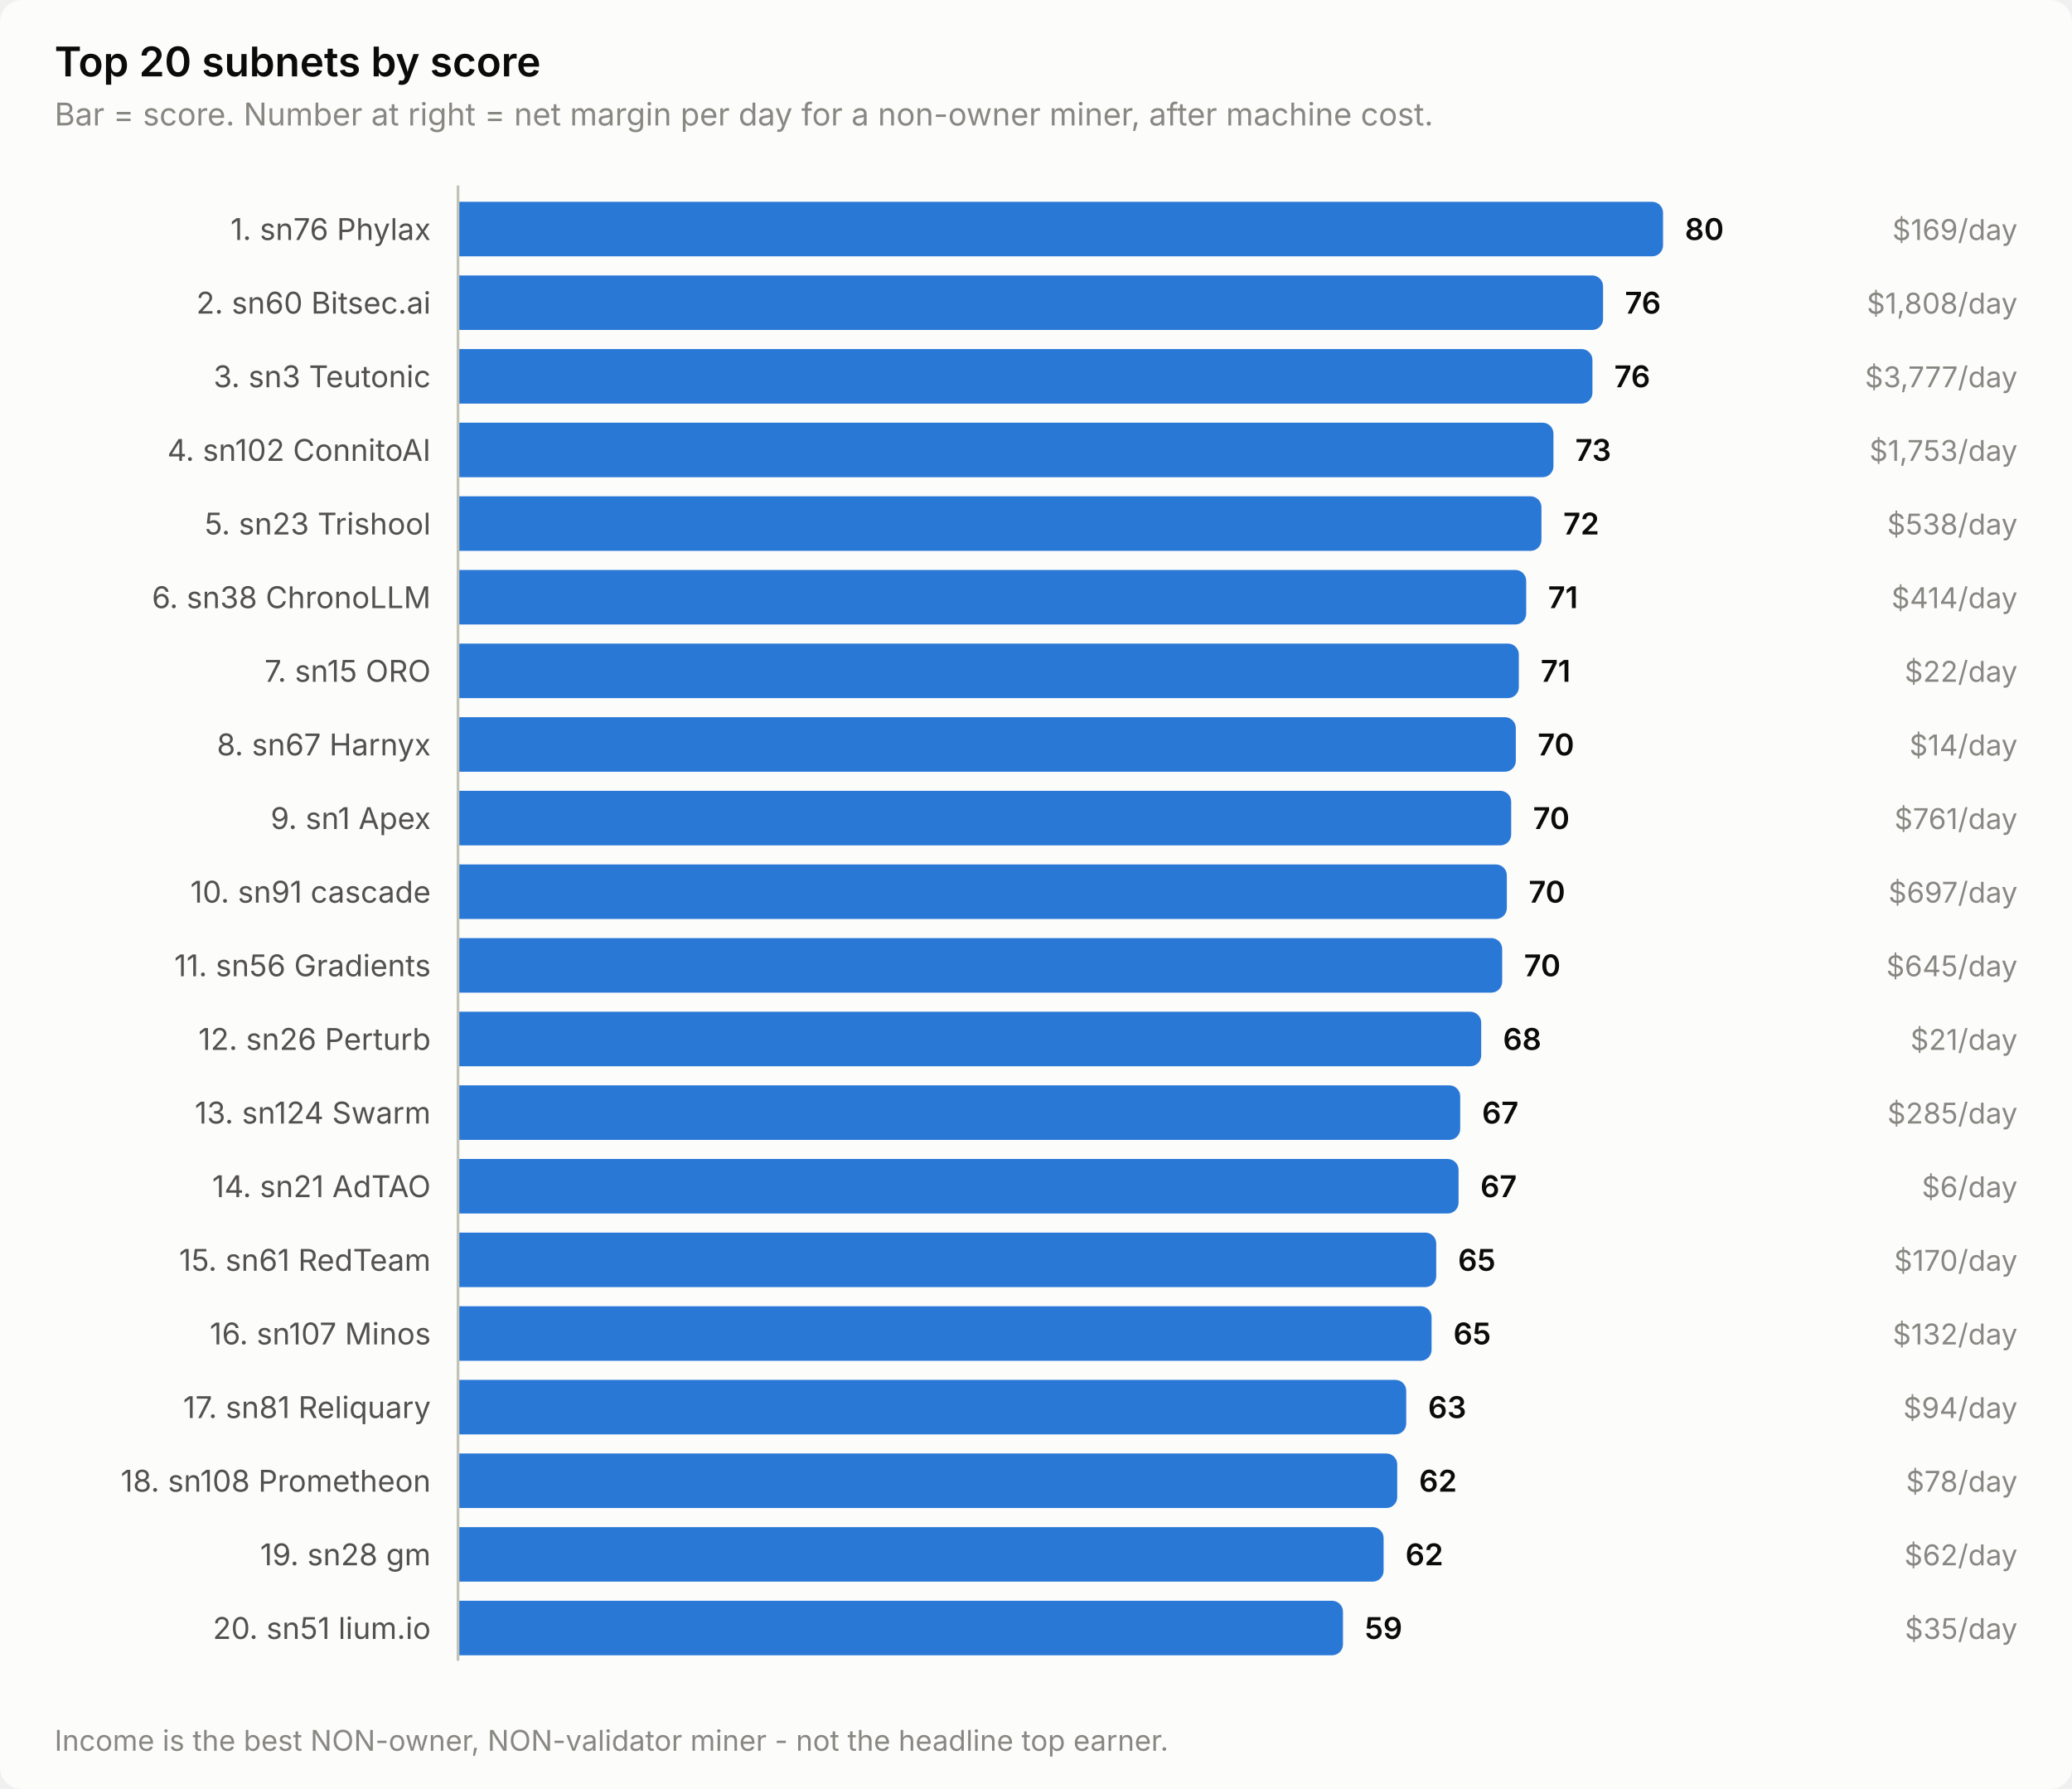
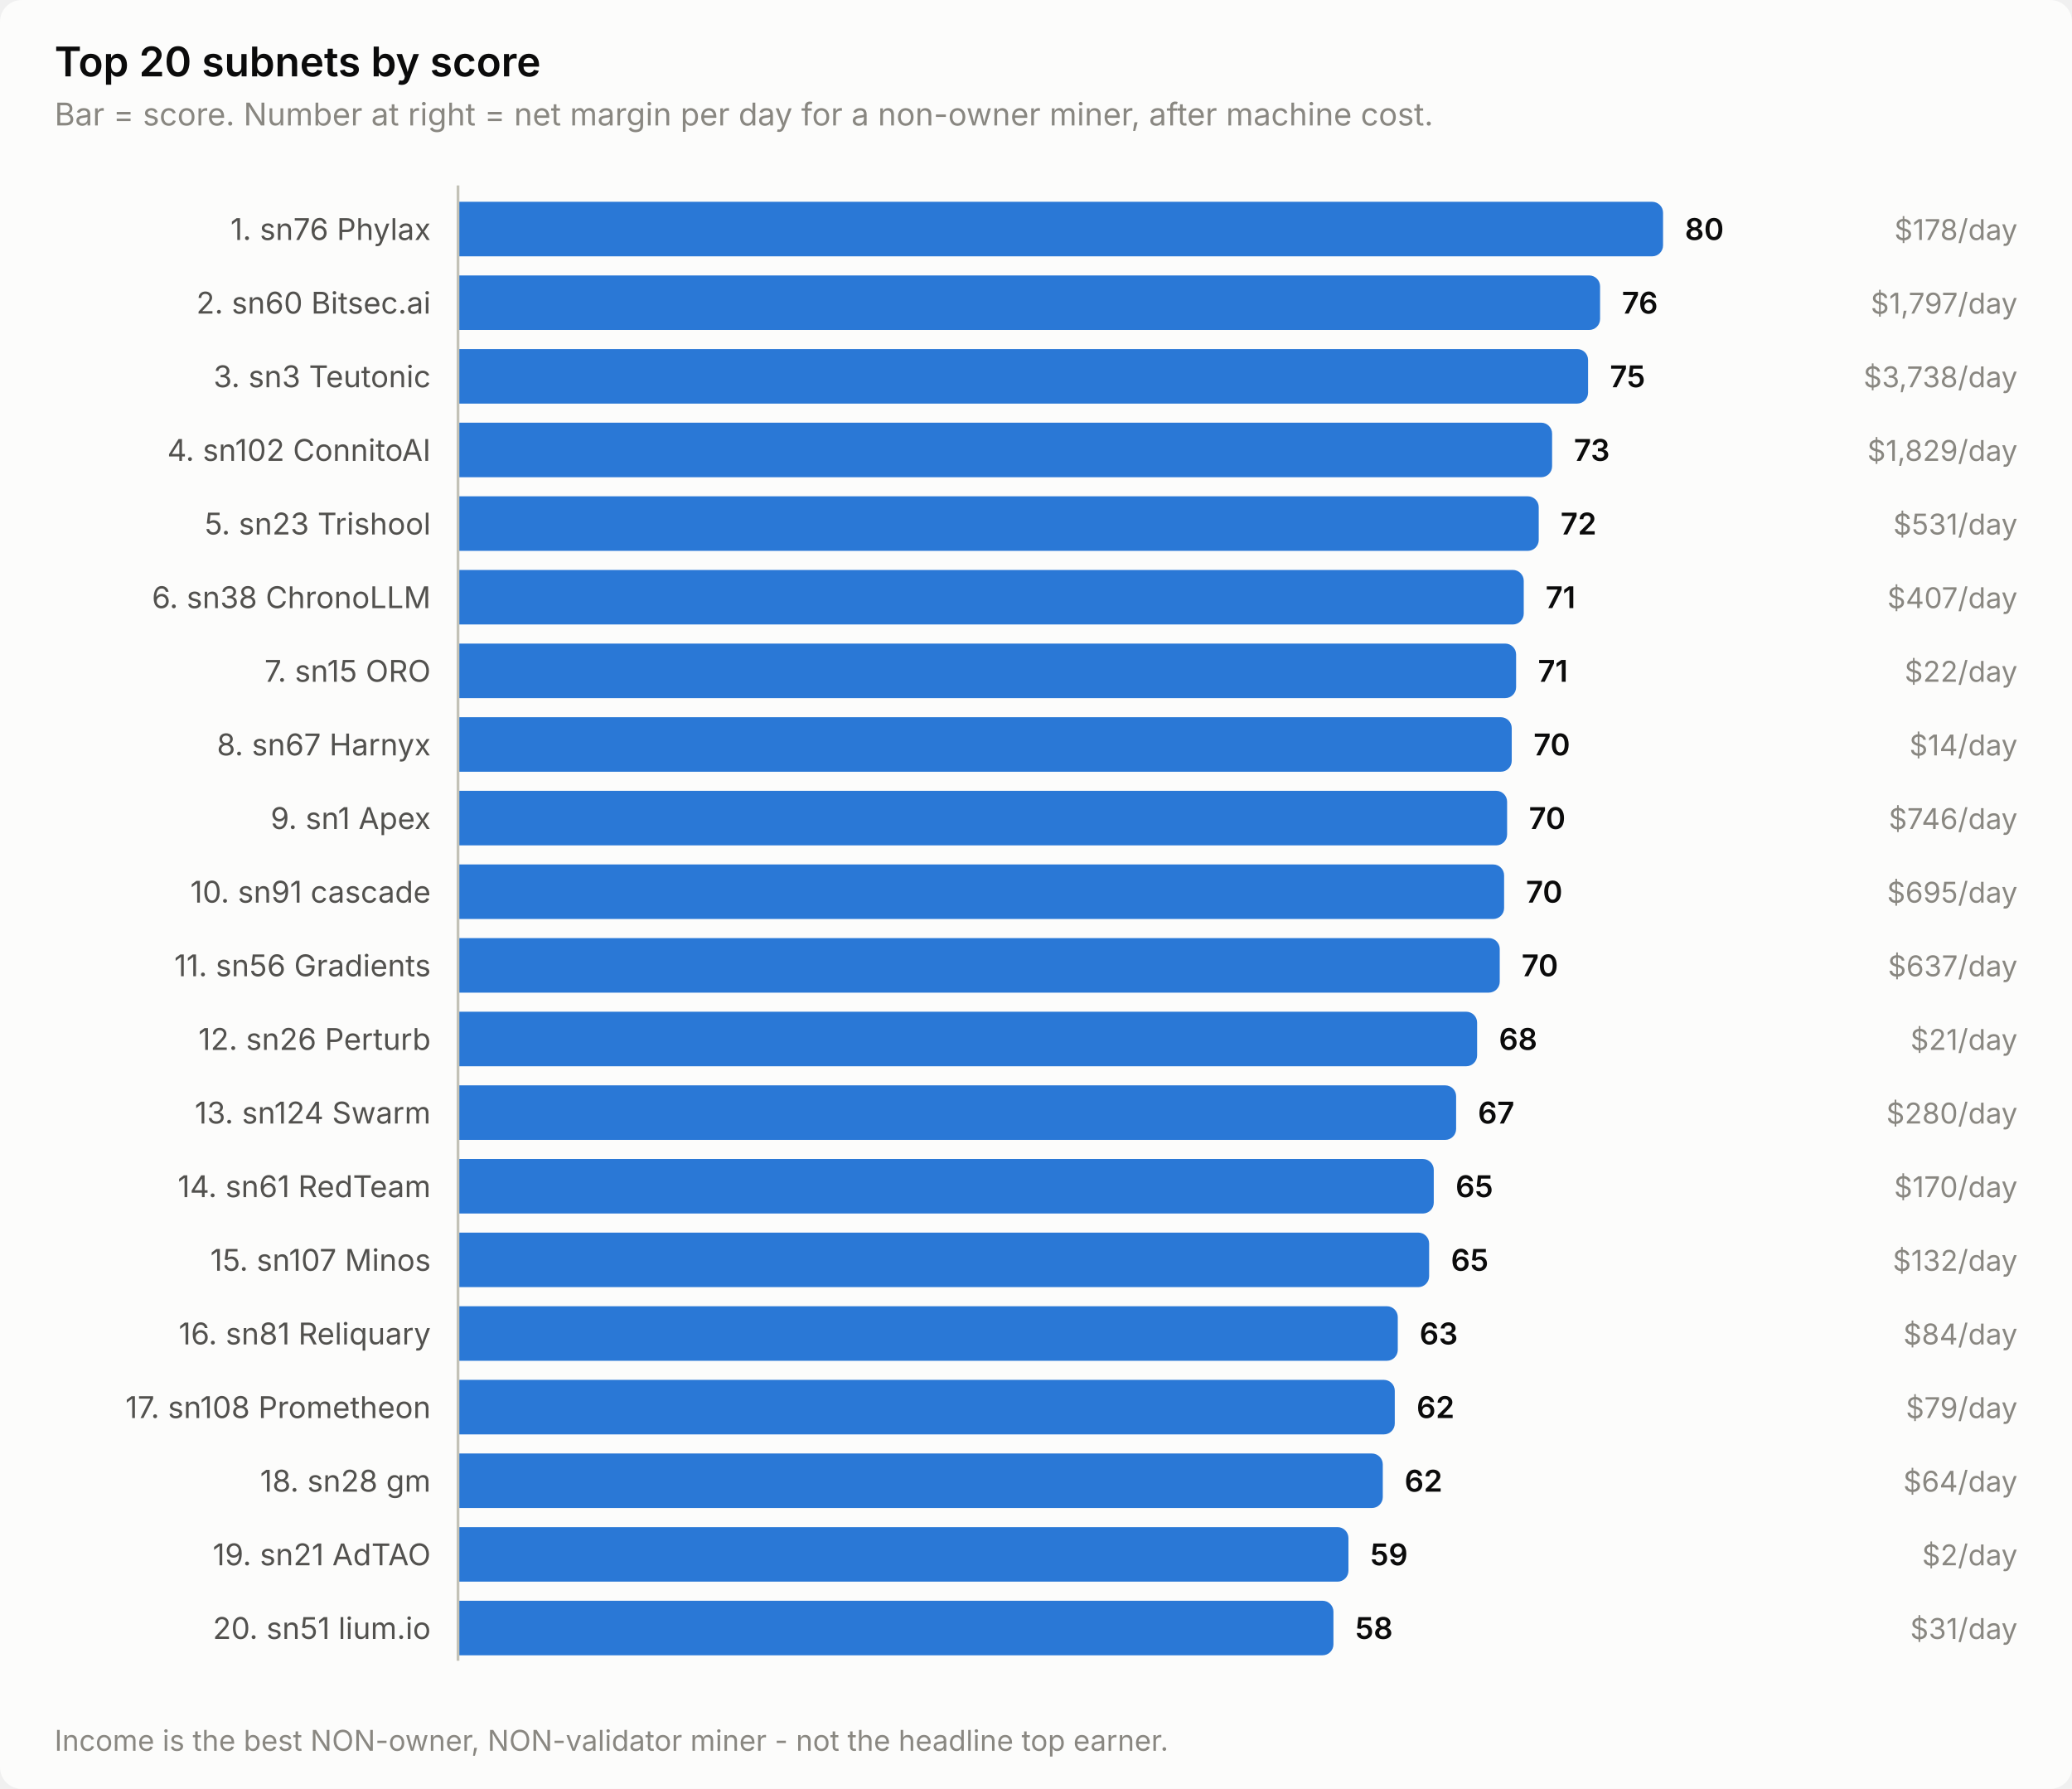
<svg xmlns="http://www.w3.org/2000/svg" width="760" height="656" viewBox="0 0 760 656" role="img" aria-label="Top 20 subnets by score">
  <style>
    text { font-family: system-ui, -apple-system, 'Segoe UI', sans-serif; }
    .t-title { font-size: 15px; font-weight: 600; }
    .t-sub { font-size: 11.5px; }
    .t-lab { font-size: 11px; }
    .t-val { font-size: 11px; font-weight: 600; font-variant-numeric: tabular-nums; }
    .t-tick { font-size: 10.5px; font-variant-numeric: tabular-nums; }

    .surface { fill: #fcfcfb; }
    .ink { fill: #0b0b0b; }
    .ink2 { fill: #52514e; }
    .muted { fill: #898781; }
    .grid { stroke: #e1e0d9; }
    .axis { stroke: #c3c2b7; }
    .accent { fill: #2a78d6; }
    .critical { fill: #d03b3b; }
    .deemph { fill: #d8d7d0; }

    @media (prefers-color-scheme: dark) {
      .surface { fill: #1a1a19; }
      .ink { fill: #ffffff; }
      .ink2 { fill: #c3c2b7; }
      .muted { fill: #898781; }
      .grid { stroke: #2c2c2a; }
      .axis { stroke: #383835; }
      .accent { fill: #3987e5; }
      .deemph { fill: #3a3a37; }
    }
</style>
  <rect class="surface" width="760" height="656" rx="8" />
  <text class="ink t-title" x="20" y="28">Top 20 subnets by score</text>
  <text class="muted t-sub" x="20" y="46">Bar = score. Number at right = net margin per day for a non-owner miner, after machine cost.</text>
  <text class="ink2 t-lab" x="158" y="88" text-anchor="end">1. sn76 Phylax</text>
  <path class="accent" d="M168.0,74.0 H606.0 a4.0,4.0 0 0 1 4.0,4.0 V90.0 a4.0,4.0 0 0 1 -4.0,4.0 H168.0 Z" />
  <text class="ink t-val" x="618.0" y="88">80</text>
-   <text class="muted t-tick" x="740" y="88" text-anchor="end">$169/day</text>
+   <text class="muted t-tick" x="740" y="88" text-anchor="end">$178/day</text>
  <text class="ink2 t-lab" x="158" y="115" text-anchor="end">2. sn60 Bitsec.ai</text>
-   <path class="accent" d="M168.0,101.0 H584.0 a4.0,4.0 0 0 1 4.0,4.0 V117.0 a4.0,4.0 0 0 1 -4.0,4.0 H168.0 Z" />
-   <text class="ink t-val" x="596.0" y="115">76</text>
-   <text class="muted t-tick" x="740" y="115" text-anchor="end">$1,808/day</text>
+   <path class="accent" d="M168.0,101.0 H582.9 a4.0,4.0 0 0 1 4.0,4.0 V117.0 a4.0,4.0 0 0 1 -4.0,4.0 H168.0 Z" />
+   <text class="ink t-val" x="594.9" y="115">76</text>
+   <text class="muted t-tick" x="740" y="115" text-anchor="end">$1,797/day</text>
  <text class="ink2 t-lab" x="158" y="142" text-anchor="end">3. sn3 Teutonic</text>
-   <path class="accent" d="M168.0,128.0 H580.1 a4.0,4.0 0 0 1 4.0,4.0 V144.0 a4.0,4.0 0 0 1 -4.0,4.0 H168.0 Z" />
-   <text class="ink t-val" x="592.1" y="142">76</text>
-   <text class="muted t-tick" x="740" y="142" text-anchor="end">$3,777/day</text>
+   <path class="accent" d="M168.0,128.0 H578.5 a4.0,4.0 0 0 1 4.0,4.0 V144.0 a4.0,4.0 0 0 1 -4.0,4.0 H168.0 Z" />
+   <text class="ink t-val" x="590.5" y="142">75</text>
+   <text class="muted t-tick" x="740" y="142" text-anchor="end">$3,738/day</text>
  <text class="ink2 t-lab" x="158" y="169" text-anchor="end">4. sn102 ConnitoAI</text>
-   <path class="accent" d="M168.0,155.0 H565.8 a4.0,4.0 0 0 1 4.0,4.0 V171.0 a4.0,4.0 0 0 1 -4.0,4.0 H168.0 Z" />
-   <text class="ink t-val" x="577.8" y="169">73</text>
-   <text class="muted t-tick" x="740" y="169" text-anchor="end">$1,753/day</text>
+   <path class="accent" d="M168.0,155.0 H565.3 a4.0,4.0 0 0 1 4.0,4.0 V171.0 a4.0,4.0 0 0 1 -4.0,4.0 H168.0 Z" />
+   <text class="ink t-val" x="577.3" y="169">73</text>
+   <text class="muted t-tick" x="740" y="169" text-anchor="end">$1,829/day</text>
  <text class="ink2 t-lab" x="158" y="196" text-anchor="end">5. sn23 Trishool</text>
-   <path class="accent" d="M168.0,182.0 H561.4 a4.0,4.0 0 0 1 4.0,4.0 V198.0 a4.0,4.0 0 0 1 -4.0,4.0 H168.0 Z" />
-   <text class="ink t-val" x="573.4" y="196">72</text>
-   <text class="muted t-tick" x="740" y="196" text-anchor="end">$538/day</text>
+   <path class="accent" d="M168.0,182.0 H560.4 a4.0,4.0 0 0 1 4.0,4.0 V198.0 a4.0,4.0 0 0 1 -4.0,4.0 H168.0 Z" />
+   <text class="ink t-val" x="572.4" y="196">72</text>
+   <text class="muted t-tick" x="740" y="196" text-anchor="end">$531/day</text>
  <text class="ink2 t-lab" x="158" y="223" text-anchor="end">6. sn38 ChronoLLM</text>
-   <path class="accent" d="M168.0,209.0 H555.8 a4.0,4.0 0 0 1 4.0,4.0 V225.0 a4.0,4.0 0 0 1 -4.0,4.0 H168.0 Z" />
-   <text class="ink t-val" x="567.8" y="223">71</text>
-   <text class="muted t-tick" x="740" y="223" text-anchor="end">$414/day</text>
+   <path class="accent" d="M168.0,209.0 H554.9 a4.0,4.0 0 0 1 4.0,4.0 V225.0 a4.0,4.0 0 0 1 -4.0,4.0 H168.0 Z" />
+   <text class="ink t-val" x="566.9" y="223">71</text>
+   <text class="muted t-tick" x="740" y="223" text-anchor="end">$407/day</text>
  <text class="ink2 t-lab" x="158" y="250" text-anchor="end">7. sn15 ORO</text>
-   <path class="accent" d="M168.0,236.0 H553.1 a4.0,4.0 0 0 1 4.0,4.0 V252.0 a4.0,4.0 0 0 1 -4.0,4.0 H168.0 Z" />
-   <text class="ink t-val" x="565.1" y="250">71</text>
+   <path class="accent" d="M168.0,236.0 H552.1 a4.0,4.0 0 0 1 4.0,4.0 V252.0 a4.0,4.0 0 0 1 -4.0,4.0 H168.0 Z" />
+   <text class="ink t-val" x="564.1" y="250">71</text>
  <text class="muted t-tick" x="740" y="250" text-anchor="end">$22/day</text>
  <text class="ink2 t-lab" x="158" y="277" text-anchor="end">8. sn67 Harnyx</text>
-   <path class="accent" d="M168.0,263.0 H552.0 a4.0,4.0 0 0 1 4.0,4.0 V279.0 a4.0,4.0 0 0 1 -4.0,4.0 H168.0 Z" />
-   <text class="ink t-val" x="564.0" y="277">70</text>
+   <path class="accent" d="M168.0,263.0 H550.5 a4.0,4.0 0 0 1 4.0,4.0 V279.0 a4.0,4.0 0 0 1 -4.0,4.0 H168.0 Z" />
+   <text class="ink t-val" x="562.5" y="277">70</text>
  <text class="muted t-tick" x="740" y="277" text-anchor="end">$14/day</text>
  <text class="ink2 t-lab" x="158" y="304" text-anchor="end">9. sn1 Apex</text>
-   <path class="accent" d="M168.0,290.0 H550.3 a4.0,4.0 0 0 1 4.0,4.0 V306.0 a4.0,4.0 0 0 1 -4.0,4.0 H168.0 Z" />
-   <text class="ink t-val" x="562.3" y="304">70</text>
-   <text class="muted t-tick" x="740" y="304" text-anchor="end">$761/day</text>
+   <path class="accent" d="M168.0,290.0 H548.8 a4.0,4.0 0 0 1 4.0,4.0 V306.0 a4.0,4.0 0 0 1 -4.0,4.0 H168.0 Z" />
+   <text class="ink t-val" x="560.8" y="304">70</text>
+   <text class="muted t-tick" x="740" y="304" text-anchor="end">$746/day</text>
  <text class="ink2 t-lab" x="158" y="331" text-anchor="end">10. sn91 cascade</text>
-   <path class="accent" d="M168.0,317.0 H548.7 a4.0,4.0 0 0 1 4.0,4.0 V333.0 a4.0,4.0 0 0 1 -4.0,4.0 H168.0 Z" />
-   <text class="ink t-val" x="560.7" y="331">70</text>
-   <text class="muted t-tick" x="740" y="331" text-anchor="end">$697/day</text>
+   <path class="accent" d="M168.0,317.0 H547.7 a4.0,4.0 0 0 1 4.0,4.0 V333.0 a4.0,4.0 0 0 1 -4.0,4.0 H168.0 Z" />
+   <text class="ink t-val" x="559.7" y="331">70</text>
+   <text class="muted t-tick" x="740" y="331" text-anchor="end">$695/day</text>
  <text class="ink2 t-lab" x="158" y="358" text-anchor="end">11. sn56 Gradients</text>
-   <path class="accent" d="M168.0,344.0 H547.0 a4.0,4.0 0 0 1 4.0,4.0 V360.0 a4.0,4.0 0 0 1 -4.0,4.0 H168.0 Z" />
-   <text class="ink t-val" x="559.0" y="358">70</text>
-   <text class="muted t-tick" x="740" y="358" text-anchor="end">$645/day</text>
+   <path class="accent" d="M168.0,344.0 H546.1 a4.0,4.0 0 0 1 4.0,4.0 V360.0 a4.0,4.0 0 0 1 -4.0,4.0 H168.0 Z" />
+   <text class="ink t-val" x="558.1" y="358">70</text>
+   <text class="muted t-tick" x="740" y="358" text-anchor="end">$637/day</text>
  <text class="ink2 t-lab" x="158" y="385" text-anchor="end">12. sn26 Perturb</text>
-   <path class="accent" d="M168.0,371.0 H539.3 a4.0,4.0 0 0 1 4.0,4.0 V387.0 a4.0,4.0 0 0 1 -4.0,4.0 H168.0 Z" />
-   <text class="ink t-val" x="551.3" y="385">68</text>
+   <path class="accent" d="M168.0,371.0 H537.8 a4.0,4.0 0 0 1 4.0,4.0 V387.0 a4.0,4.0 0 0 1 -4.0,4.0 H168.0 Z" />
+   <text class="ink t-val" x="549.8" y="385">68</text>
  <text class="muted t-tick" x="740" y="385" text-anchor="end">$21/day</text>
  <text class="ink2 t-lab" x="158" y="412" text-anchor="end">13. sn124 Swarm</text>
-   <path class="accent" d="M168.0,398.0 H531.6 a4.0,4.0 0 0 1 4.0,4.0 V414.0 a4.0,4.0 0 0 1 -4.0,4.0 H168.0 Z" />
-   <text class="ink t-val" x="543.6" y="412">67</text>
-   <text class="muted t-tick" x="740" y="412" text-anchor="end">$285/day</text>
-   <text class="ink2 t-lab" x="158" y="439" text-anchor="end">14. sn21 AdTAO</text>
-   <path class="accent" d="M168.0,425.0 H531.0 a4.0,4.0 0 0 1 4.0,4.0 V441.0 a4.0,4.0 0 0 1 -4.0,4.0 H168.0 Z" />
-   <text class="ink t-val" x="543.0" y="439">67</text>
-   <text class="muted t-tick" x="740" y="439" text-anchor="end">$6/day</text>
-   <text class="ink2 t-lab" x="158" y="466" text-anchor="end">15. sn61 RedTeam</text>
-   <path class="accent" d="M168.0,452.0 H522.8 a4.0,4.0 0 0 1 4.0,4.0 V468.0 a4.0,4.0 0 0 1 -4.0,4.0 H168.0 Z" />
-   <text class="ink t-val" x="534.8" y="466">65</text>
-   <text class="muted t-tick" x="740" y="466" text-anchor="end">$170/day</text>
-   <text class="ink2 t-lab" x="158" y="493" text-anchor="end">16. sn107 Minos</text>
-   <path class="accent" d="M168.0,479.0 H521.1 a4.0,4.0 0 0 1 4.0,4.0 V495.0 a4.0,4.0 0 0 1 -4.0,4.0 H168.0 Z" />
-   <text class="ink t-val" x="533.1" y="493">65</text>
-   <text class="muted t-tick" x="740" y="493" text-anchor="end">$132/day</text>
-   <text class="ink2 t-lab" x="158" y="520" text-anchor="end">17. sn81 Reliquary</text>
-   <path class="accent" d="M168.0,506.0 H511.8 a4.0,4.0 0 0 1 4.0,4.0 V522.0 a4.0,4.0 0 0 1 -4.0,4.0 H168.0 Z" />
-   <text class="ink t-val" x="523.8" y="520">63</text>
-   <text class="muted t-tick" x="740" y="520" text-anchor="end">$94/day</text>
-   <text class="ink2 t-lab" x="158" y="547" text-anchor="end">18. sn108 Prometheon</text>
-   <path class="accent" d="M168.0,533.0 H508.5 a4.0,4.0 0 0 1 4.0,4.0 V549.0 a4.0,4.0 0 0 1 -4.0,4.0 H168.0 Z" />
-   <text class="ink t-val" x="520.5" y="547">62</text>
-   <text class="muted t-tick" x="740" y="547" text-anchor="end">$78/day</text>
-   <text class="ink2 t-lab" x="158" y="574" text-anchor="end">19. sn28 gm</text>
-   <path class="accent" d="M168.0,560.0 H503.5 a4.0,4.0 0 0 1 4.0,4.0 V576.0 a4.0,4.0 0 0 1 -4.0,4.0 H168.0 Z" />
-   <text class="ink t-val" x="515.5" y="574">62</text>
-   <text class="muted t-tick" x="740" y="574" text-anchor="end">$62/day</text>
+   <path class="accent" d="M168.0,398.0 H530.1 a4.0,4.0 0 0 1 4.0,4.0 V414.0 a4.0,4.0 0 0 1 -4.0,4.0 H168.0 Z" />
+   <text class="ink t-val" x="542.1" y="412">67</text>
+   <text class="muted t-tick" x="740" y="412" text-anchor="end">$280/day</text>
+   <text class="ink2 t-lab" x="158" y="439" text-anchor="end">14. sn61 RedTeam</text>
+   <path class="accent" d="M168.0,425.0 H521.9 a4.0,4.0 0 0 1 4.0,4.0 V441.0 a4.0,4.0 0 0 1 -4.0,4.0 H168.0 Z" />
+   <text class="ink t-val" x="533.9" y="439">65</text>
+   <text class="muted t-tick" x="740" y="439" text-anchor="end">$170/day</text>
+   <text class="ink2 t-lab" x="158" y="466" text-anchor="end">15. sn107 Minos</text>
+   <path class="accent" d="M168.0,452.0 H520.2 a4.0,4.0 0 0 1 4.0,4.0 V468.0 a4.0,4.0 0 0 1 -4.0,4.0 H168.0 Z" />
+   <text class="ink t-val" x="532.2" y="466">65</text>
+   <text class="muted t-tick" x="740" y="466" text-anchor="end">$132/day</text>
+   <text class="ink2 t-lab" x="158" y="493" text-anchor="end">16. sn81 Reliquary</text>
+   <path class="accent" d="M168.0,479.0 H508.7 a4.0,4.0 0 0 1 4.0,4.0 V495.0 a4.0,4.0 0 0 1 -4.0,4.0 H168.0 Z" />
+   <text class="ink t-val" x="520.7" y="493">63</text>
+   <text class="muted t-tick" x="740" y="493" text-anchor="end">$84/day</text>
+   <text class="ink2 t-lab" x="158" y="520" text-anchor="end">17. sn108 Prometheon</text>
+   <path class="accent" d="M168.0,506.0 H507.6 a4.0,4.0 0 0 1 4.0,4.0 V522.0 a4.0,4.0 0 0 1 -4.0,4.0 H168.0 Z" />
+   <text class="ink t-val" x="519.6" y="520">62</text>
+   <text class="muted t-tick" x="740" y="520" text-anchor="end">$79/day</text>
+   <text class="ink2 t-lab" x="158" y="547" text-anchor="end">18. sn28 gm</text>
+   <path class="accent" d="M168.0,533.0 H503.2 a4.0,4.0 0 0 1 4.0,4.0 V549.0 a4.0,4.0 0 0 1 -4.0,4.0 H168.0 Z" />
+   <text class="ink t-val" x="515.2" y="547">62</text>
+   <text class="muted t-tick" x="740" y="547" text-anchor="end">$64/day</text>
+   <text class="ink2 t-lab" x="158" y="574" text-anchor="end">19. sn21 AdTAO</text>
+   <path class="accent" d="M168.0,560.0 H490.6 a4.0,4.0 0 0 1 4.0,4.0 V576.0 a4.0,4.0 0 0 1 -4.0,4.0 H168.0 Z" />
+   <text class="ink t-val" x="502.6" y="574">59</text>
+   <text class="muted t-tick" x="740" y="574" text-anchor="end">$2/day</text>
  <text class="ink2 t-lab" x="158" y="601" text-anchor="end">20. sn51 lium.io</text>
-   <path class="accent" d="M168.0,587.0 H488.6 a4.0,4.0 0 0 1 4.0,4.0 V603.0 a4.0,4.0 0 0 1 -4.0,4.0 H168.0 Z" />
-   <text class="ink t-val" x="500.6" y="601">59</text>
-   <text class="muted t-tick" x="740" y="601" text-anchor="end">$35/day</text>
+   <path class="accent" d="M168.0,587.0 H485.1 a4.0,4.0 0 0 1 4.0,4.0 V603.0 a4.0,4.0 0 0 1 -4.0,4.0 H168.0 Z" />
+   <text class="ink t-val" x="497.1" y="601">58</text>
+   <text class="muted t-tick" x="740" y="601" text-anchor="end">$31/day</text>
  <line class="axis" x1="168" y1="68" x2="168" y2="609" stroke-width="1" />
  <text class="muted t-tick" x="20" y="642">Income is the best NON-owner, NON-validator miner - not the headline top earner.</text>
</svg>
